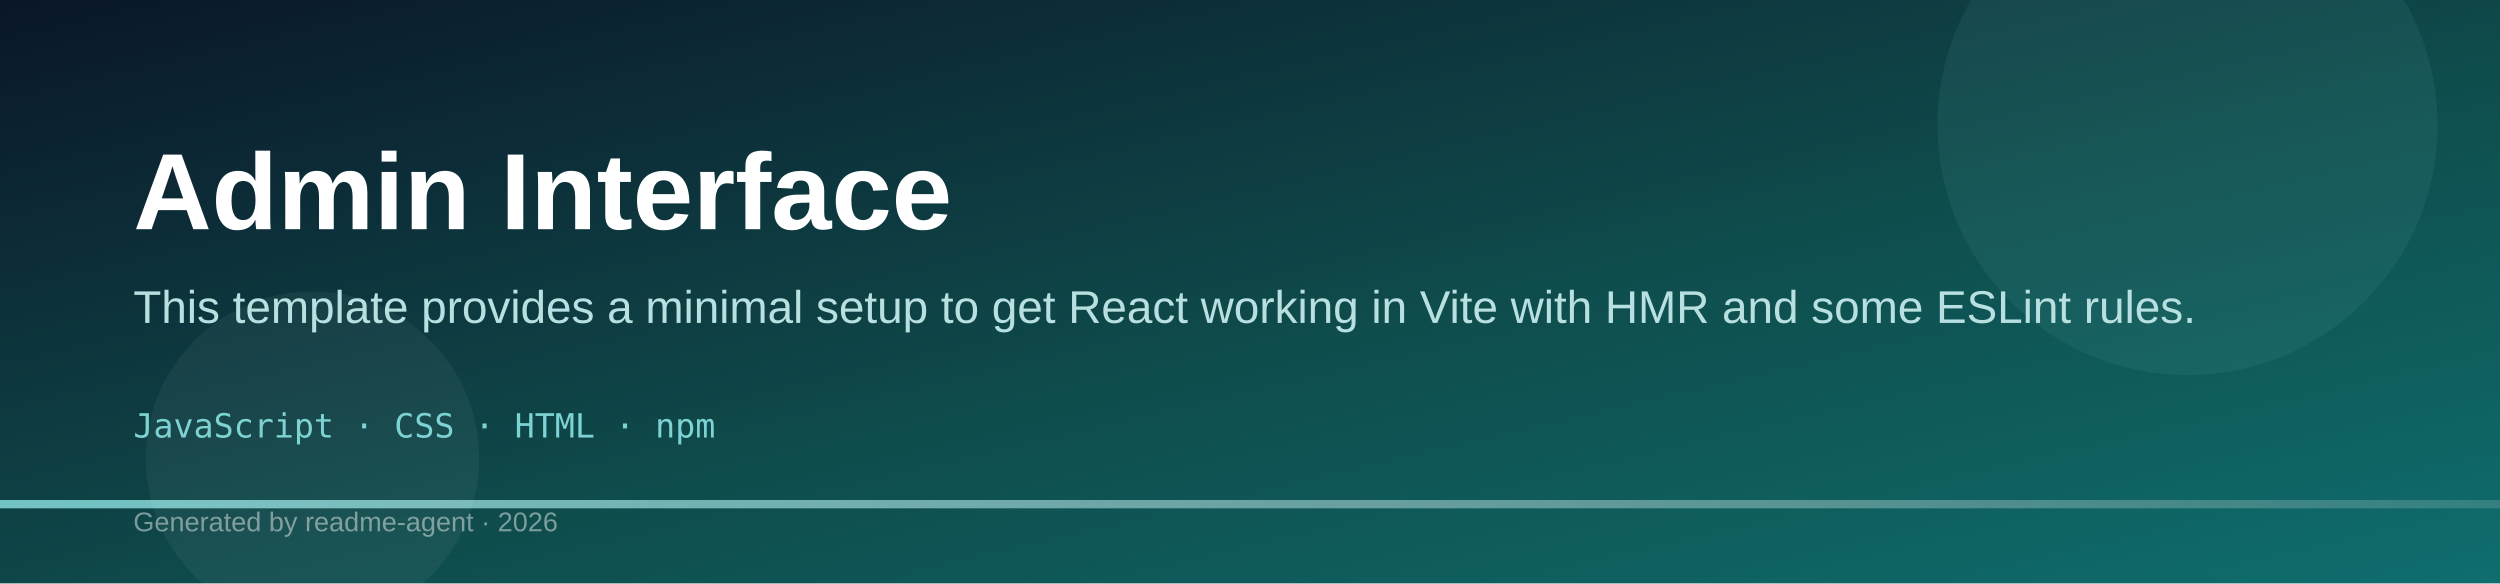
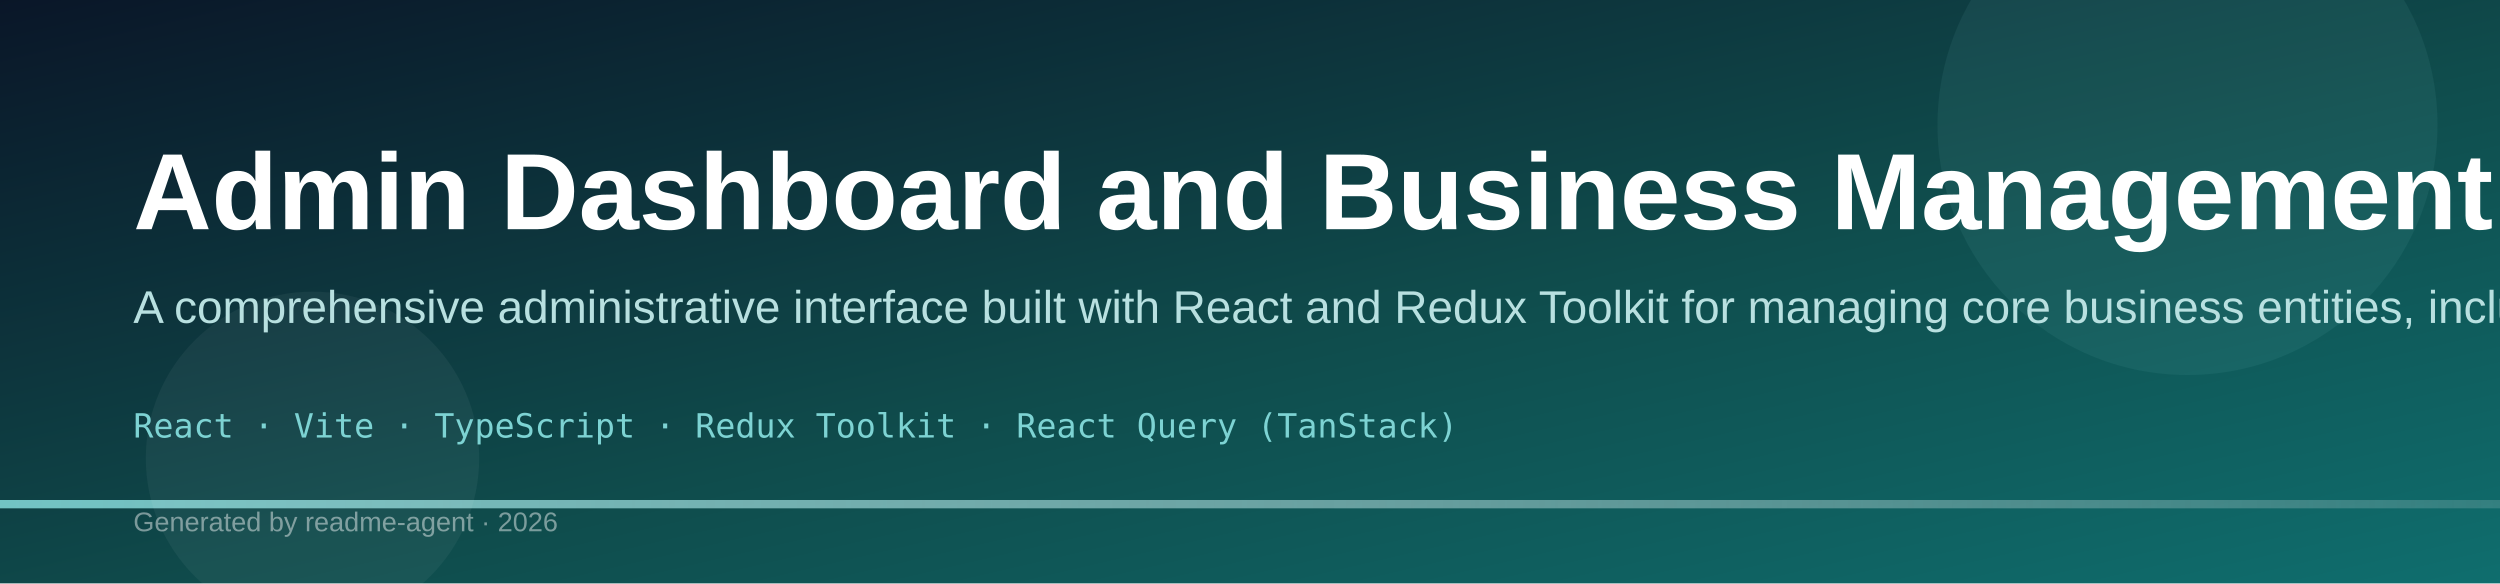
- <svg xmlns="http://www.w3.org/2000/svg" width="1200" height="280" viewBox="0 0 1200 280" role="img" aria-label="Admin Interface">
+ <svg xmlns="http://www.w3.org/2000/svg" width="1200" height="280" viewBox="0 0 1200 280" role="img" aria-label="Admin Dashboard and Business Management Portal">
  <defs>
    <linearGradient id="bg" x1="0%" y1="0%" x2="100%" y2="100%">
      <stop offset="0%" stop-color="#0a1628" />
      <stop offset="55%" stop-color="#0f4c4c" />
      <stop offset="100%" stop-color="#0f6e6e" />
    </linearGradient>
    <linearGradient id="accent" x1="0%" y1="0%" x2="100%" y2="0%">
      <stop offset="0%" stop-color="#7dd3d3" stop-opacity="0.9" />
      <stop offset="100%" stop-color="#ffffff" stop-opacity="0.15" />
    </linearGradient>
  </defs>
  <rect width="1200" height="280" fill="url(#bg)" />
  <rect x="0" y="240" width="1200" height="4" fill="url(#accent)" />
  <circle cx="1050" cy="60" r="120" fill="#7dd3d3" fill-opacity="0.08" />
  <circle cx="150" cy="220" r="80" fill="#ffffff" fill-opacity="0.05" />
-   <text x="64" y="110" fill="#ffffff" font-family="Segoe UI, Arial, sans-serif" font-size="52" font-weight="700">Admin Interface</text>
-   <text x="64" y="155" fill="#b8e0e0" font-family="Segoe UI, Arial, sans-serif" font-size="22">This template provides a minimal setup to get React working in Vite with HMR and some ESLint rules.</text>
-   <text x="64" y="210" fill="#7dd3d3" font-family="Consolas, monospace" font-size="16">JavaScript · CSS · HTML · npm</text>
+   <text x="64" y="110" fill="#ffffff" font-family="Segoe UI, Arial, sans-serif" font-size="52" font-weight="700">Admin Dashboard and Business Management Portal</text>
+   <text x="64" y="155" fill="#b8e0e0" font-family="Segoe UI, Arial, sans-serif" font-size="22">A comprehensive administrative interface built with React and Redux Toolkit for managing core business entities, includi</text>
+   <text x="64" y="210" fill="#7dd3d3" font-family="Consolas, monospace" font-size="16">React · Vite · TypeScript · Redux Toolkit · React Query (TanStack)</text>
  <text x="64" y="255" fill="#ffffff" fill-opacity="0.45" font-family="Segoe UI, Arial, sans-serif" font-size="13">Generated by readme-agent · 2026</text>
</svg>
